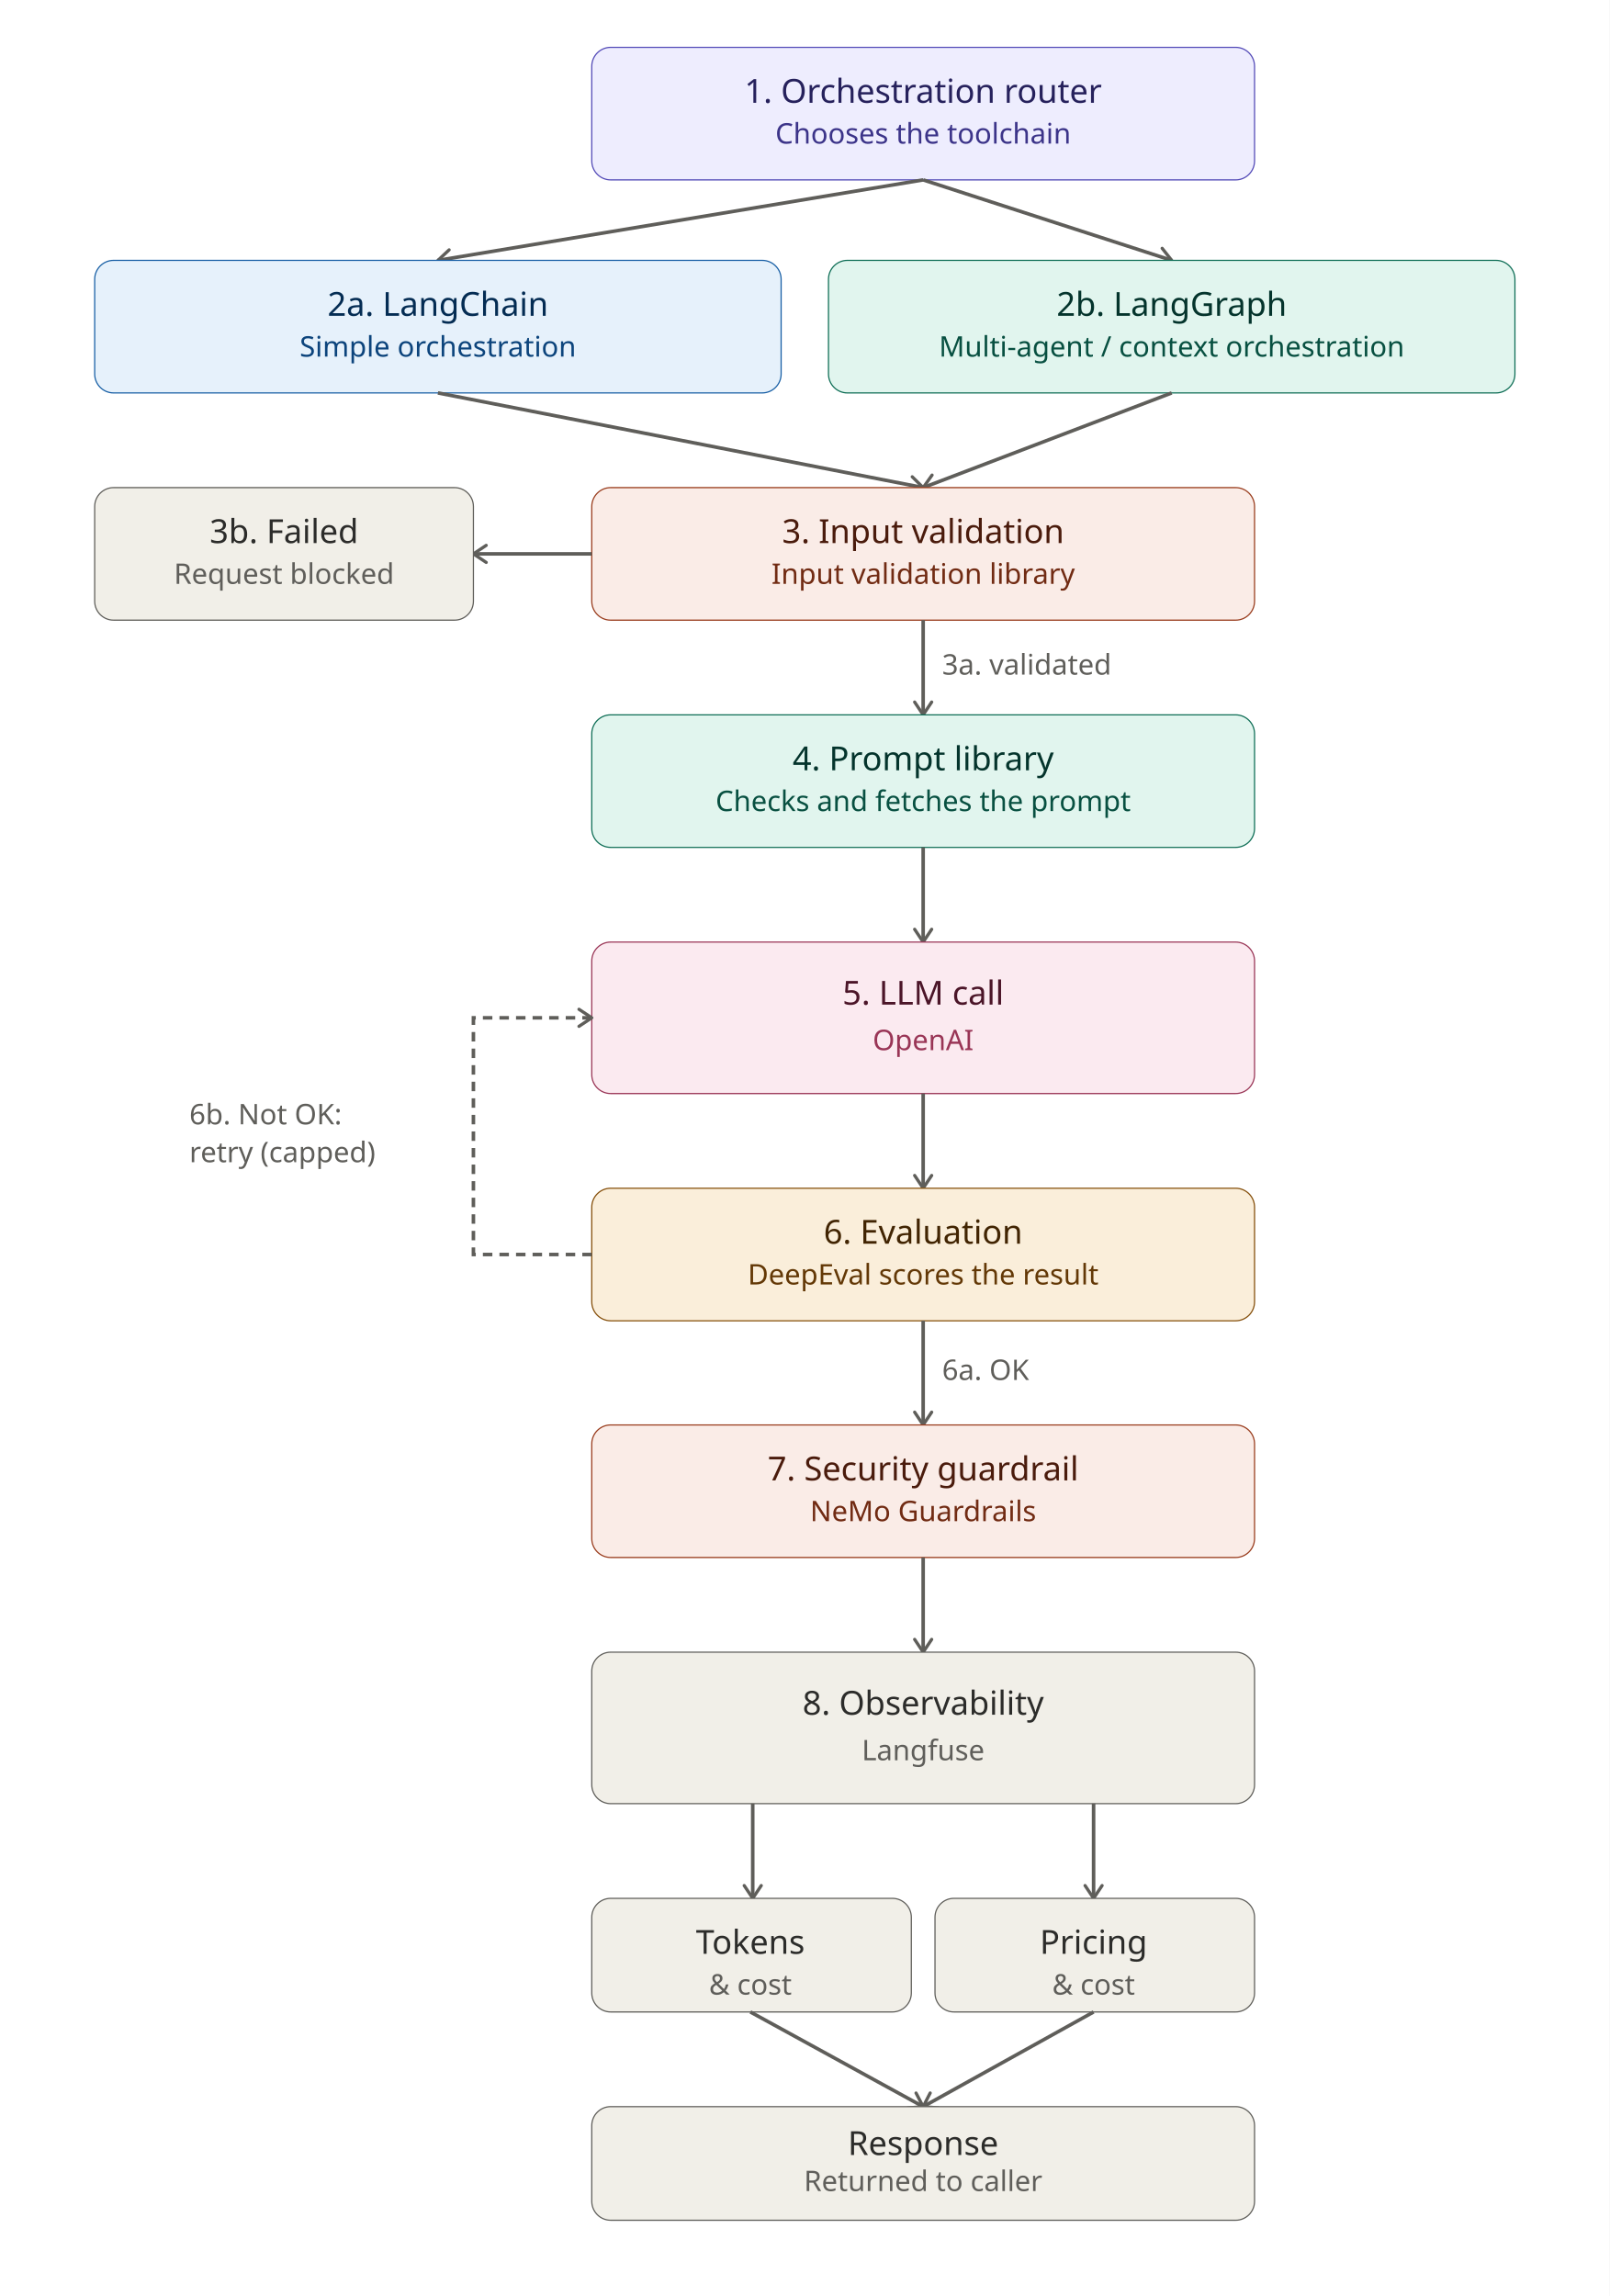
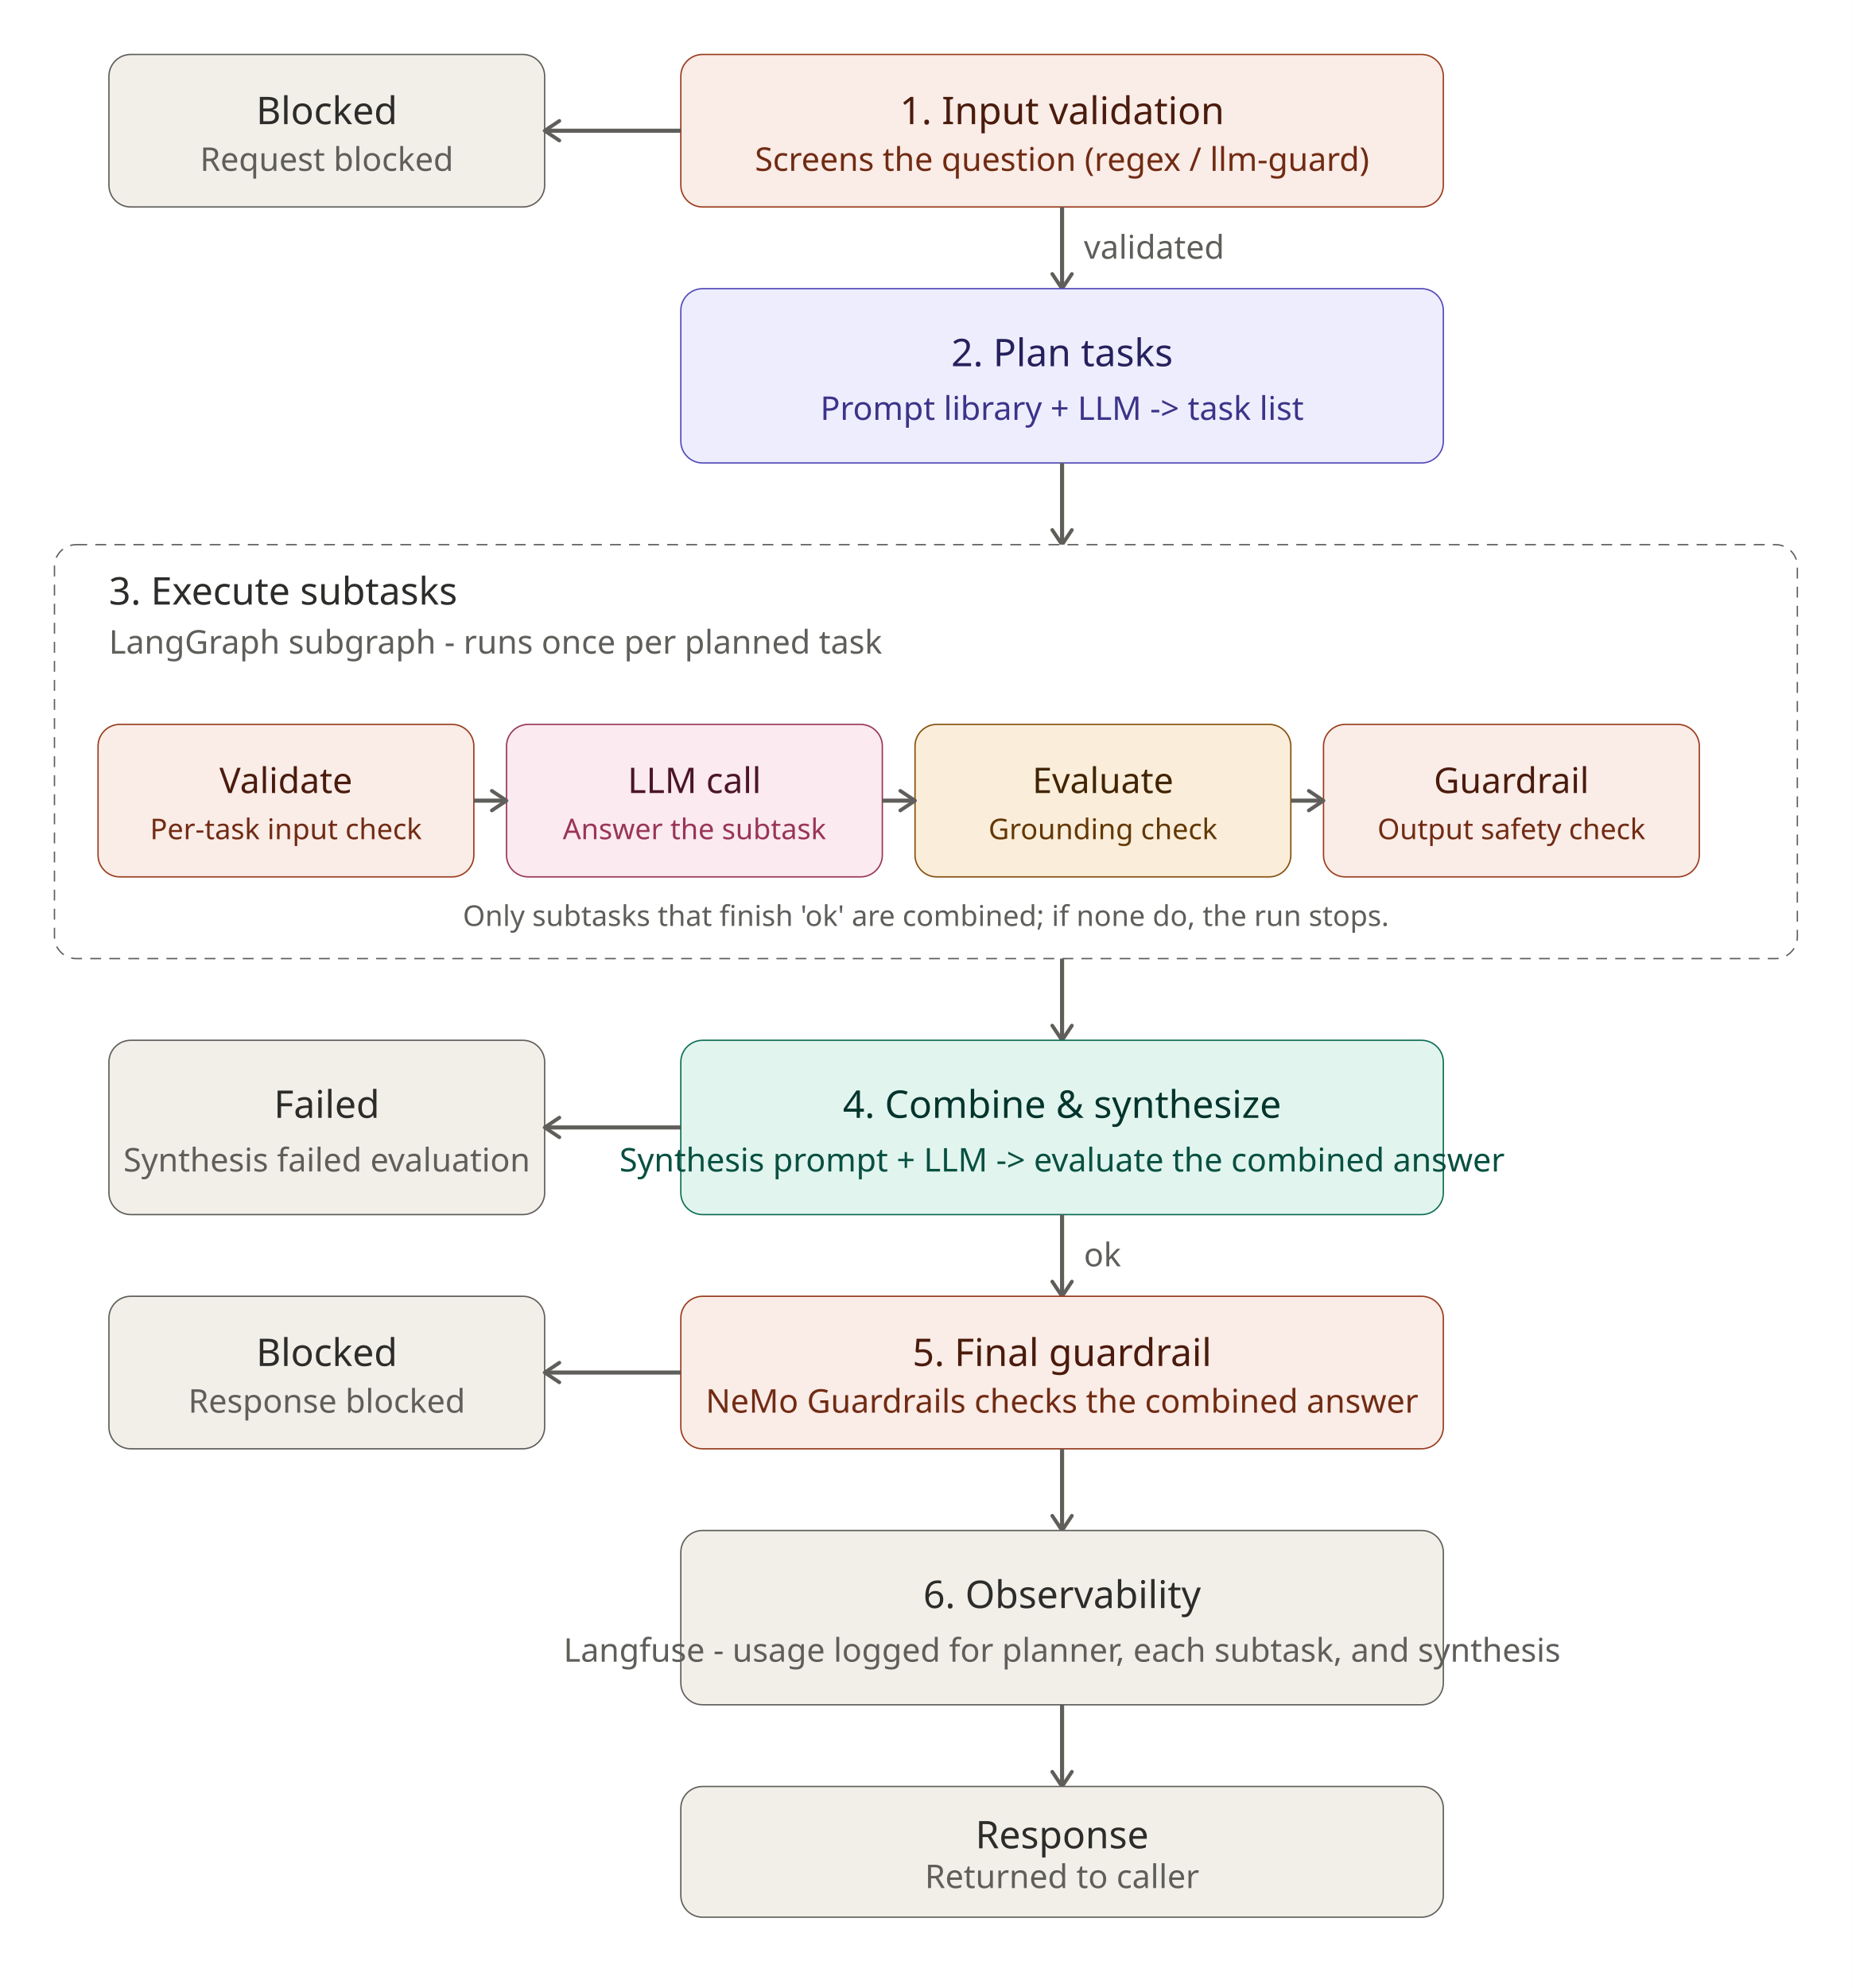
- <svg xmlns="http://www.w3.org/2000/svg" width="1360" height="1940" viewBox="0 0 680 970">
+ <svg xmlns="http://www.w3.org/2000/svg" width="1360" height="1460" viewBox="0 0 680 730">
  <defs>
-     <marker id="a1" viewBox="0 0 10 10" refX="8" refY="5" markerWidth="6" markerHeight="6" orient="auto-start-reverse">
+     <marker id="orch1" viewBox="0 0 10 10" refX="8" refY="5" markerWidth="6" markerHeight="6" orient="auto-start-reverse">
      <path d="M2 1L8 5L2 9" fill="none" stroke="#5F5E5A" stroke-width="1.5" stroke-linecap="round" stroke-linejoin="round" />
    </marker>
  </defs>
-   <rect width="680" height="970" fill="#FFFFFF" />
+   <rect width="680" height="730" fill="#FFFFFF" />
  <g>
-     <rect x="250" y="20" width="280" height="56" rx="8" fill="#EEEDFE" stroke="#534AB7" stroke-width="0.5" />
-     <text x="390" y="38" text-anchor="middle" dominant-baseline="central" font-family="sans-serif" font-size="14" font-weight="500" fill="#26215C">1. Orchestration router</text>
-     <text x="390" y="56" text-anchor="middle" dominant-baseline="central" font-family="sans-serif" font-size="12" fill="#3C3489">Chooses the toolchain</text>
-   </g>
-   <line x1="390" y1="76" x2="185" y2="110" stroke="#5F5E5A" stroke-width="1.5" marker-end="url(#a1)" />
-   <line x1="390" y1="76" x2="495" y2="110" stroke="#5F5E5A" stroke-width="1.5" marker-end="url(#a1)" />
-   <g>
-     <rect x="40" y="110" width="290" height="56" rx="8" fill="#E6F1FB" stroke="#185FA5" stroke-width="0.5" />
-     <text x="185" y="128" text-anchor="middle" dominant-baseline="central" font-family="sans-serif" font-size="14" font-weight="500" fill="#042C53">2a. LangChain</text>
-     <text x="185" y="146" text-anchor="middle" dominant-baseline="central" font-family="sans-serif" font-size="12" fill="#0C447C">Simple orchestration</text>
+     <rect x="250" y="20" width="280" height="56" rx="8" fill="#FAECE7" stroke="#993C1D" stroke-width="0.5" />
+     <text x="390.0" y="40.16" text-anchor="middle" dominant-baseline="central" font-family="sans-serif" font-size="14" font-weight="500" fill="#4A1B0C">1. Input validation</text>
+     <text x="390.0" y="58.08" text-anchor="middle" dominant-baseline="central" font-family="sans-serif" font-size="12" fill="#712B13">Screens the question (regex / llm-guard)</text>
  </g>
  <g>
-     <rect x="350" y="110" width="290" height="56" rx="8" fill="#E1F5EE" stroke="#0F6E56" stroke-width="0.5" />
-     <text x="495" y="128" text-anchor="middle" dominant-baseline="central" font-family="sans-serif" font-size="14" font-weight="500" fill="#04342C">2b. LangGraph</text>
-     <text x="495" y="146" text-anchor="middle" dominant-baseline="central" font-family="sans-serif" font-size="12" fill="#085041">Multi-agent / context orchestration</text>
+     <rect x="40" y="20" width="160" height="56" rx="8" fill="#F1EFE8" stroke="#5F5E5A" stroke-width="0.5" />
+     <text x="120.0" y="40.16" text-anchor="middle" dominant-baseline="central" font-family="sans-serif" font-size="14" font-weight="500" fill="#2C2C2A">Blocked</text>
+     <text x="120.0" y="58.08" text-anchor="middle" dominant-baseline="central" font-family="sans-serif" font-size="12" fill="#5F5E5A">Request blocked</text>
  </g>
-   <line x1="185" y1="166" x2="390" y2="206" stroke="#5F5E5A" stroke-width="1.5" marker-end="url(#a1)" />
-   <line x1="495" y1="166" x2="390" y2="206" stroke="#5F5E5A" stroke-width="1.5" marker-end="url(#a1)" />
+   <line x1="250" y1="48.0" x2="200" y2="48.0" stroke="#5F5E5A" stroke-width="1.5" marker-end="url(#orch1)" />
+   <line x1="390" y1="76" x2="390" y2="106" stroke="#5F5E5A" stroke-width="1.5" marker-end="url(#orch1)" />
+   <text x="398" y="95.0" text-anchor="start" font-family="sans-serif" font-size="12" fill="#5F5E5A">validated</text>
  <g>
-     <rect x="250" y="206" width="280" height="56" rx="8" fill="#FAECE7" stroke="#993C1D" stroke-width="0.5" />
-     <text x="390" y="224" text-anchor="middle" dominant-baseline="central" font-family="sans-serif" font-size="14" font-weight="500" fill="#4A1B0C">3. Input validation</text>
-     <text x="390" y="242" text-anchor="middle" dominant-baseline="central" font-family="sans-serif" font-size="12" fill="#712B13">Input validation library</text>
+     <rect x="250" y="106" width="280" height="64" rx="8" fill="#EEEDFE" stroke="#534AB7" stroke-width="0.5" />
+     <text x="390.0" y="129.04" text-anchor="middle" dominant-baseline="central" font-family="sans-serif" font-size="14" font-weight="500" fill="#26215C">2. Plan tasks</text>
+     <text x="390.0" y="149.52" text-anchor="middle" dominant-baseline="central" font-family="sans-serif" font-size="12" fill="#3C3489">Prompt library + LLM -&gt; task list</text>
  </g>
-   <line x1="250" y1="234" x2="200" y2="234" stroke="#5F5E5A" stroke-width="1.5" marker-end="url(#a1)" />
+   <line x1="390" y1="170" x2="390" y2="200" stroke="#5F5E5A" stroke-width="1.5" marker-end="url(#orch1)" />
  <g>
-     <rect x="40" y="206" width="160" height="56" rx="8" fill="#F1EFE8" stroke="#5F5E5A" stroke-width="0.5" />
-     <text x="120" y="224" text-anchor="middle" dominant-baseline="central" font-family="sans-serif" font-size="14" font-weight="500" fill="#2C2C2A">3b. Failed</text>
-     <text x="120" y="242" text-anchor="middle" dominant-baseline="central" font-family="sans-serif" font-size="12" fill="#5F5E5A">Request blocked</text>
+     <rect x="20" y="200" width="640" height="152" rx="8" fill="#FFFFFF" stroke="#5F5E5A" stroke-width="0.5" stroke-dasharray="4 3" />
+     <text x="340.0" y="276.0" text-anchor="middle" dominant-baseline="central" font-family="sans-serif" font-size="14" font-weight="500" fill="#2C2C2A" />
  </g>
-   <line x1="390" y1="262" x2="390" y2="302" stroke="#5F5E5A" stroke-width="1.5" marker-end="url(#a1)" />
-   <text x="398" y="285" font-family="sans-serif" font-size="12" fill="#5F5E5A">3a. validated</text>
+   <text x="40" y="222" text-anchor="start" font-family="sans-serif" font-size="14" font-weight="500" fill="#2C2C2A">3. Execute subtasks</text>
+   <text x="40" y="240" text-anchor="start" font-family="sans-serif" font-size="12" fill="#5F5E5A">LangGraph subgraph - runs once per planned task</text>
  <g>
-     <rect x="250" y="302" width="280" height="56" rx="8" fill="#E1F5EE" stroke="#0F6E56" stroke-width="0.5" />
-     <text x="390" y="320" text-anchor="middle" dominant-baseline="central" font-family="sans-serif" font-size="14" font-weight="500" fill="#04342C">4. Prompt library</text>
-     <text x="390" y="338" text-anchor="middle" dominant-baseline="central" font-family="sans-serif" font-size="12" fill="#085041">Checks and fetches the prompt</text>
-   </g>
-   <line x1="390" y1="358" x2="390" y2="398" stroke="#5F5E5A" stroke-width="1.5" marker-end="url(#a1)" />
-   <g>
-     <rect x="250" y="398" width="280" height="64" rx="8" fill="#FBEAF0" stroke="#993556" stroke-width="0.5" />
-     <text x="390" y="419" text-anchor="middle" dominant-baseline="central" font-family="sans-serif" font-size="14" font-weight="500" fill="#4B1528">5. LLM call</text>
-     <text x="390" y="439" text-anchor="middle" dominant-baseline="central" font-family="sans-serif" font-size="12" fill="#993556">OpenAI</text>
-   </g>
-   <line x1="390" y1="462" x2="390" y2="502" stroke="#5F5E5A" stroke-width="1.5" marker-end="url(#a1)" />
-   <g>
-     <rect x="250" y="502" width="280" height="56" rx="8" fill="#FAEEDA" stroke="#854F0B" stroke-width="0.5" />
-     <text x="390" y="520" text-anchor="middle" dominant-baseline="central" font-family="sans-serif" font-size="14" font-weight="500" fill="#412402">6. Evaluation</text>
-     <text x="390" y="538" text-anchor="middle" dominant-baseline="central" font-family="sans-serif" font-size="12" fill="#633806">DeepEval scores the result</text>
-   </g>
-   <path d="M250 530 L200 530 L200 430 L250 430" fill="none" stroke="#5F5E5A" stroke-width="1.5" stroke-dasharray="4 3" marker-end="url(#a1)" />
-   <text x="80" y="475" font-family="sans-serif" font-size="12" fill="#5F5E5A">6b. Not OK:</text>
-   <text x="80" y="491" font-family="sans-serif" font-size="12" fill="#5F5E5A">retry (capped)</text>
-   <line x1="390" y1="558" x2="390" y2="602" stroke="#5F5E5A" stroke-width="1.5" marker-end="url(#a1)" />
-   <text x="398" y="583" font-family="sans-serif" font-size="12" fill="#5F5E5A">6a. OK</text>
-   <g>
-     <rect x="250" y="602" width="280" height="56" rx="8" fill="#FAECE7" stroke="#993C1D" stroke-width="0.5" />
-     <text x="390" y="620" text-anchor="middle" dominant-baseline="central" font-family="sans-serif" font-size="14" font-weight="500" fill="#4A1B0C">7. Security guardrail</text>
-     <text x="390" y="638" text-anchor="middle" dominant-baseline="central" font-family="sans-serif" font-size="12" fill="#712B13">NeMo Guardrails</text>
-   </g>
-   <line x1="390" y1="658" x2="390" y2="698" stroke="#5F5E5A" stroke-width="1.5" marker-end="url(#a1)" />
-   <g>
-     <rect x="250" y="698" width="280" height="64" rx="8" fill="#F1EFE8" stroke="#5F5E5A" stroke-width="0.5" />
-     <text x="390" y="719" text-anchor="middle" dominant-baseline="central" font-family="sans-serif" font-size="14" font-weight="500" fill="#2C2C2A">8. Observability</text>
-     <text x="390" y="739" text-anchor="middle" dominant-baseline="central" font-family="sans-serif" font-size="12" fill="#5F5E5A">Langfuse</text>
-   </g>
-   <line x1="318" y1="762" x2="318" y2="802" stroke="#5F5E5A" stroke-width="1.5" marker-end="url(#a1)" />
-   <line x1="462" y1="762" x2="462" y2="802" stroke="#5F5E5A" stroke-width="1.5" marker-end="url(#a1)" />
-   <g>
-     <rect x="250" y="802" width="135" height="48" rx="8" fill="#F1EFE8" stroke="#5F5E5A" stroke-width="0.5" />
-     <text x="317" y="820" text-anchor="middle" dominant-baseline="central" font-family="sans-serif" font-size="14" font-weight="500" fill="#2C2C2A">Tokens</text>
-     <text x="317" y="838" text-anchor="middle" dominant-baseline="central" font-family="sans-serif" font-size="12" fill="#5F5E5A">&amp; cost</text>
+     <rect x="36" y="266" width="138" height="56" rx="8" fill="#FAECE7" stroke="#993C1D" stroke-width="0.5" />
+     <text x="105.0" y="286.16" text-anchor="middle" dominant-baseline="central" font-family="sans-serif" font-size="13" font-weight="500" fill="#4A1B0C">Validate</text>
+     <text x="105.0" y="304.08" text-anchor="middle" dominant-baseline="central" font-family="sans-serif" font-size="10.5" fill="#712B13">Per-task input check</text>
  </g>
  <g>
-     <rect x="395" y="802" width="135" height="48" rx="8" fill="#F1EFE8" stroke="#5F5E5A" stroke-width="0.5" />
-     <text x="462" y="820" text-anchor="middle" dominant-baseline="central" font-family="sans-serif" font-size="14" font-weight="500" fill="#2C2C2A">Pricing</text>
-     <text x="462" y="838" text-anchor="middle" dominant-baseline="central" font-family="sans-serif" font-size="12" fill="#5F5E5A">&amp; cost</text>
+     <rect x="186" y="266" width="138" height="56" rx="8" fill="#FBEAF0" stroke="#993556" stroke-width="0.5" />
+     <text x="255.0" y="286.16" text-anchor="middle" dominant-baseline="central" font-family="sans-serif" font-size="13" font-weight="500" fill="#4B1528">LLM call</text>
+     <text x="255.0" y="304.08" text-anchor="middle" dominant-baseline="central" font-family="sans-serif" font-size="10.5" fill="#993556">Answer the subtask</text>
  </g>
-   <line x1="317" y1="850" x2="390" y2="890" stroke="#5F5E5A" stroke-width="1.5" marker-end="url(#a1)" />
-   <line x1="462" y1="850" x2="390" y2="890" stroke="#5F5E5A" stroke-width="1.5" marker-end="url(#a1)" />
+   <line x1="174" y1="294.0" x2="186" y2="294.0" stroke="#5F5E5A" stroke-width="1.5" marker-end="url(#orch1)" />
  <g>
-     <rect x="250" y="890" width="280" height="48" rx="8" fill="#F1EFE8" stroke="#5F5E5A" stroke-width="0.5" />
-     <text x="390" y="905" text-anchor="middle" dominant-baseline="central" font-family="sans-serif" font-size="14" font-weight="500" fill="#2C2C2A">Response</text>
-     <text x="390" y="921" text-anchor="middle" dominant-baseline="central" font-family="sans-serif" font-size="12" fill="#5F5E5A">Returned to caller</text>
+     <rect x="336" y="266" width="138" height="56" rx="8" fill="#FAEEDA" stroke="#854F0B" stroke-width="0.5" />
+     <text x="405.0" y="286.16" text-anchor="middle" dominant-baseline="central" font-family="sans-serif" font-size="13" font-weight="500" fill="#412402">Evaluate</text>
+     <text x="405.0" y="304.08" text-anchor="middle" dominant-baseline="central" font-family="sans-serif" font-size="10.5" fill="#633806">Grounding check</text>
+   </g>
+   <line x1="324" y1="294.0" x2="336" y2="294.0" stroke="#5F5E5A" stroke-width="1.5" marker-end="url(#orch1)" />
+   <g>
+     <rect x="486" y="266" width="138" height="56" rx="8" fill="#FAECE7" stroke="#993C1D" stroke-width="0.5" />
+     <text x="555.0" y="286.16" text-anchor="middle" dominant-baseline="central" font-family="sans-serif" font-size="13" font-weight="500" fill="#4A1B0C">Guardrail</text>
+     <text x="555.0" y="304.08" text-anchor="middle" dominant-baseline="central" font-family="sans-serif" font-size="10.5" fill="#712B13">Output safety check</text>
+   </g>
+   <line x1="474" y1="294.0" x2="486" y2="294.0" stroke="#5F5E5A" stroke-width="1.5" marker-end="url(#orch1)" />
+   <text x="340" y="340" text-anchor="middle" font-family="sans-serif" font-size="10.5" fill="#5F5E5A">Only subtasks that finish 'ok' are combined; if none do, the run stops.</text>
+   <line x1="390" y1="352" x2="390" y2="382" stroke="#5F5E5A" stroke-width="1.5" marker-end="url(#orch1)" />
+   <g>
+     <rect x="250" y="382" width="280" height="64" rx="8" fill="#E1F5EE" stroke="#0F6E56" stroke-width="0.5" />
+     <text x="390.0" y="405.04" text-anchor="middle" dominant-baseline="central" font-family="sans-serif" font-size="14" font-weight="500" fill="#04342C">4. Combine &amp; synthesize</text>
+     <text x="390.0" y="425.52" text-anchor="middle" dominant-baseline="central" font-family="sans-serif" font-size="12" fill="#085041">Synthesis prompt + LLM -&gt; evaluate the combined answer</text>
+   </g>
+   <g>
+     <rect x="40" y="382" width="160" height="64" rx="8" fill="#F1EFE8" stroke="#5F5E5A" stroke-width="0.5" />
+     <text x="120.0" y="405.04" text-anchor="middle" dominant-baseline="central" font-family="sans-serif" font-size="14" font-weight="500" fill="#2C2C2A">Failed</text>
+     <text x="120.0" y="425.52" text-anchor="middle" dominant-baseline="central" font-family="sans-serif" font-size="12" fill="#5F5E5A">Synthesis failed evaluation</text>
+   </g>
+   <line x1="250" y1="414.0" x2="200" y2="414.0" stroke="#5F5E5A" stroke-width="1.5" marker-end="url(#orch1)" />
+   <line x1="390" y1="446" x2="390" y2="476" stroke="#5F5E5A" stroke-width="1.5" marker-end="url(#orch1)" />
+   <text x="398" y="465.0" text-anchor="start" font-family="sans-serif" font-size="12" fill="#5F5E5A">ok</text>
+   <g>
+     <rect x="250" y="476" width="280" height="56" rx="8" fill="#FAECE7" stroke="#993C1D" stroke-width="0.5" />
+     <text x="390.0" y="496.16" text-anchor="middle" dominant-baseline="central" font-family="sans-serif" font-size="14" font-weight="500" fill="#4A1B0C">5. Final guardrail</text>
+     <text x="390.0" y="514.08" text-anchor="middle" dominant-baseline="central" font-family="sans-serif" font-size="12" fill="#712B13">NeMo Guardrails checks the combined answer</text>
+   </g>
+   <g>
+     <rect x="40" y="476" width="160" height="56" rx="8" fill="#F1EFE8" stroke="#5F5E5A" stroke-width="0.5" />
+     <text x="120.0" y="496.16" text-anchor="middle" dominant-baseline="central" font-family="sans-serif" font-size="14" font-weight="500" fill="#2C2C2A">Blocked</text>
+     <text x="120.0" y="514.08" text-anchor="middle" dominant-baseline="central" font-family="sans-serif" font-size="12" fill="#5F5E5A">Response blocked</text>
+   </g>
+   <line x1="250" y1="504.0" x2="200" y2="504.0" stroke="#5F5E5A" stroke-width="1.5" marker-end="url(#orch1)" />
+   <line x1="390" y1="532" x2="390" y2="562" stroke="#5F5E5A" stroke-width="1.5" marker-end="url(#orch1)" />
+   <g>
+     <rect x="250" y="562" width="280" height="64" rx="8" fill="#F1EFE8" stroke="#5F5E5A" stroke-width="0.5" />
+     <text x="390.0" y="585.04" text-anchor="middle" dominant-baseline="central" font-family="sans-serif" font-size="14" font-weight="500" fill="#2C2C2A">6. Observability</text>
+     <text x="390.0" y="605.52" text-anchor="middle" dominant-baseline="central" font-family="sans-serif" font-size="12" fill="#5F5E5A">Langfuse - usage logged for planner, each subtask, and synthesis</text>
+   </g>
+   <line x1="390" y1="626" x2="390" y2="656" stroke="#5F5E5A" stroke-width="1.5" marker-end="url(#orch1)" />
+   <g>
+     <rect x="250" y="656" width="280" height="48" rx="8" fill="#F1EFE8" stroke="#5F5E5A" stroke-width="0.5" />
+     <text x="390.0" y="673.28" text-anchor="middle" dominant-baseline="central" font-family="sans-serif" font-size="14" font-weight="500" fill="#2C2C2A">Response</text>
+     <text x="390.0" y="688.64" text-anchor="middle" dominant-baseline="central" font-family="sans-serif" font-size="12" fill="#5F5E5A">Returned to caller</text>
  </g>
</svg>
